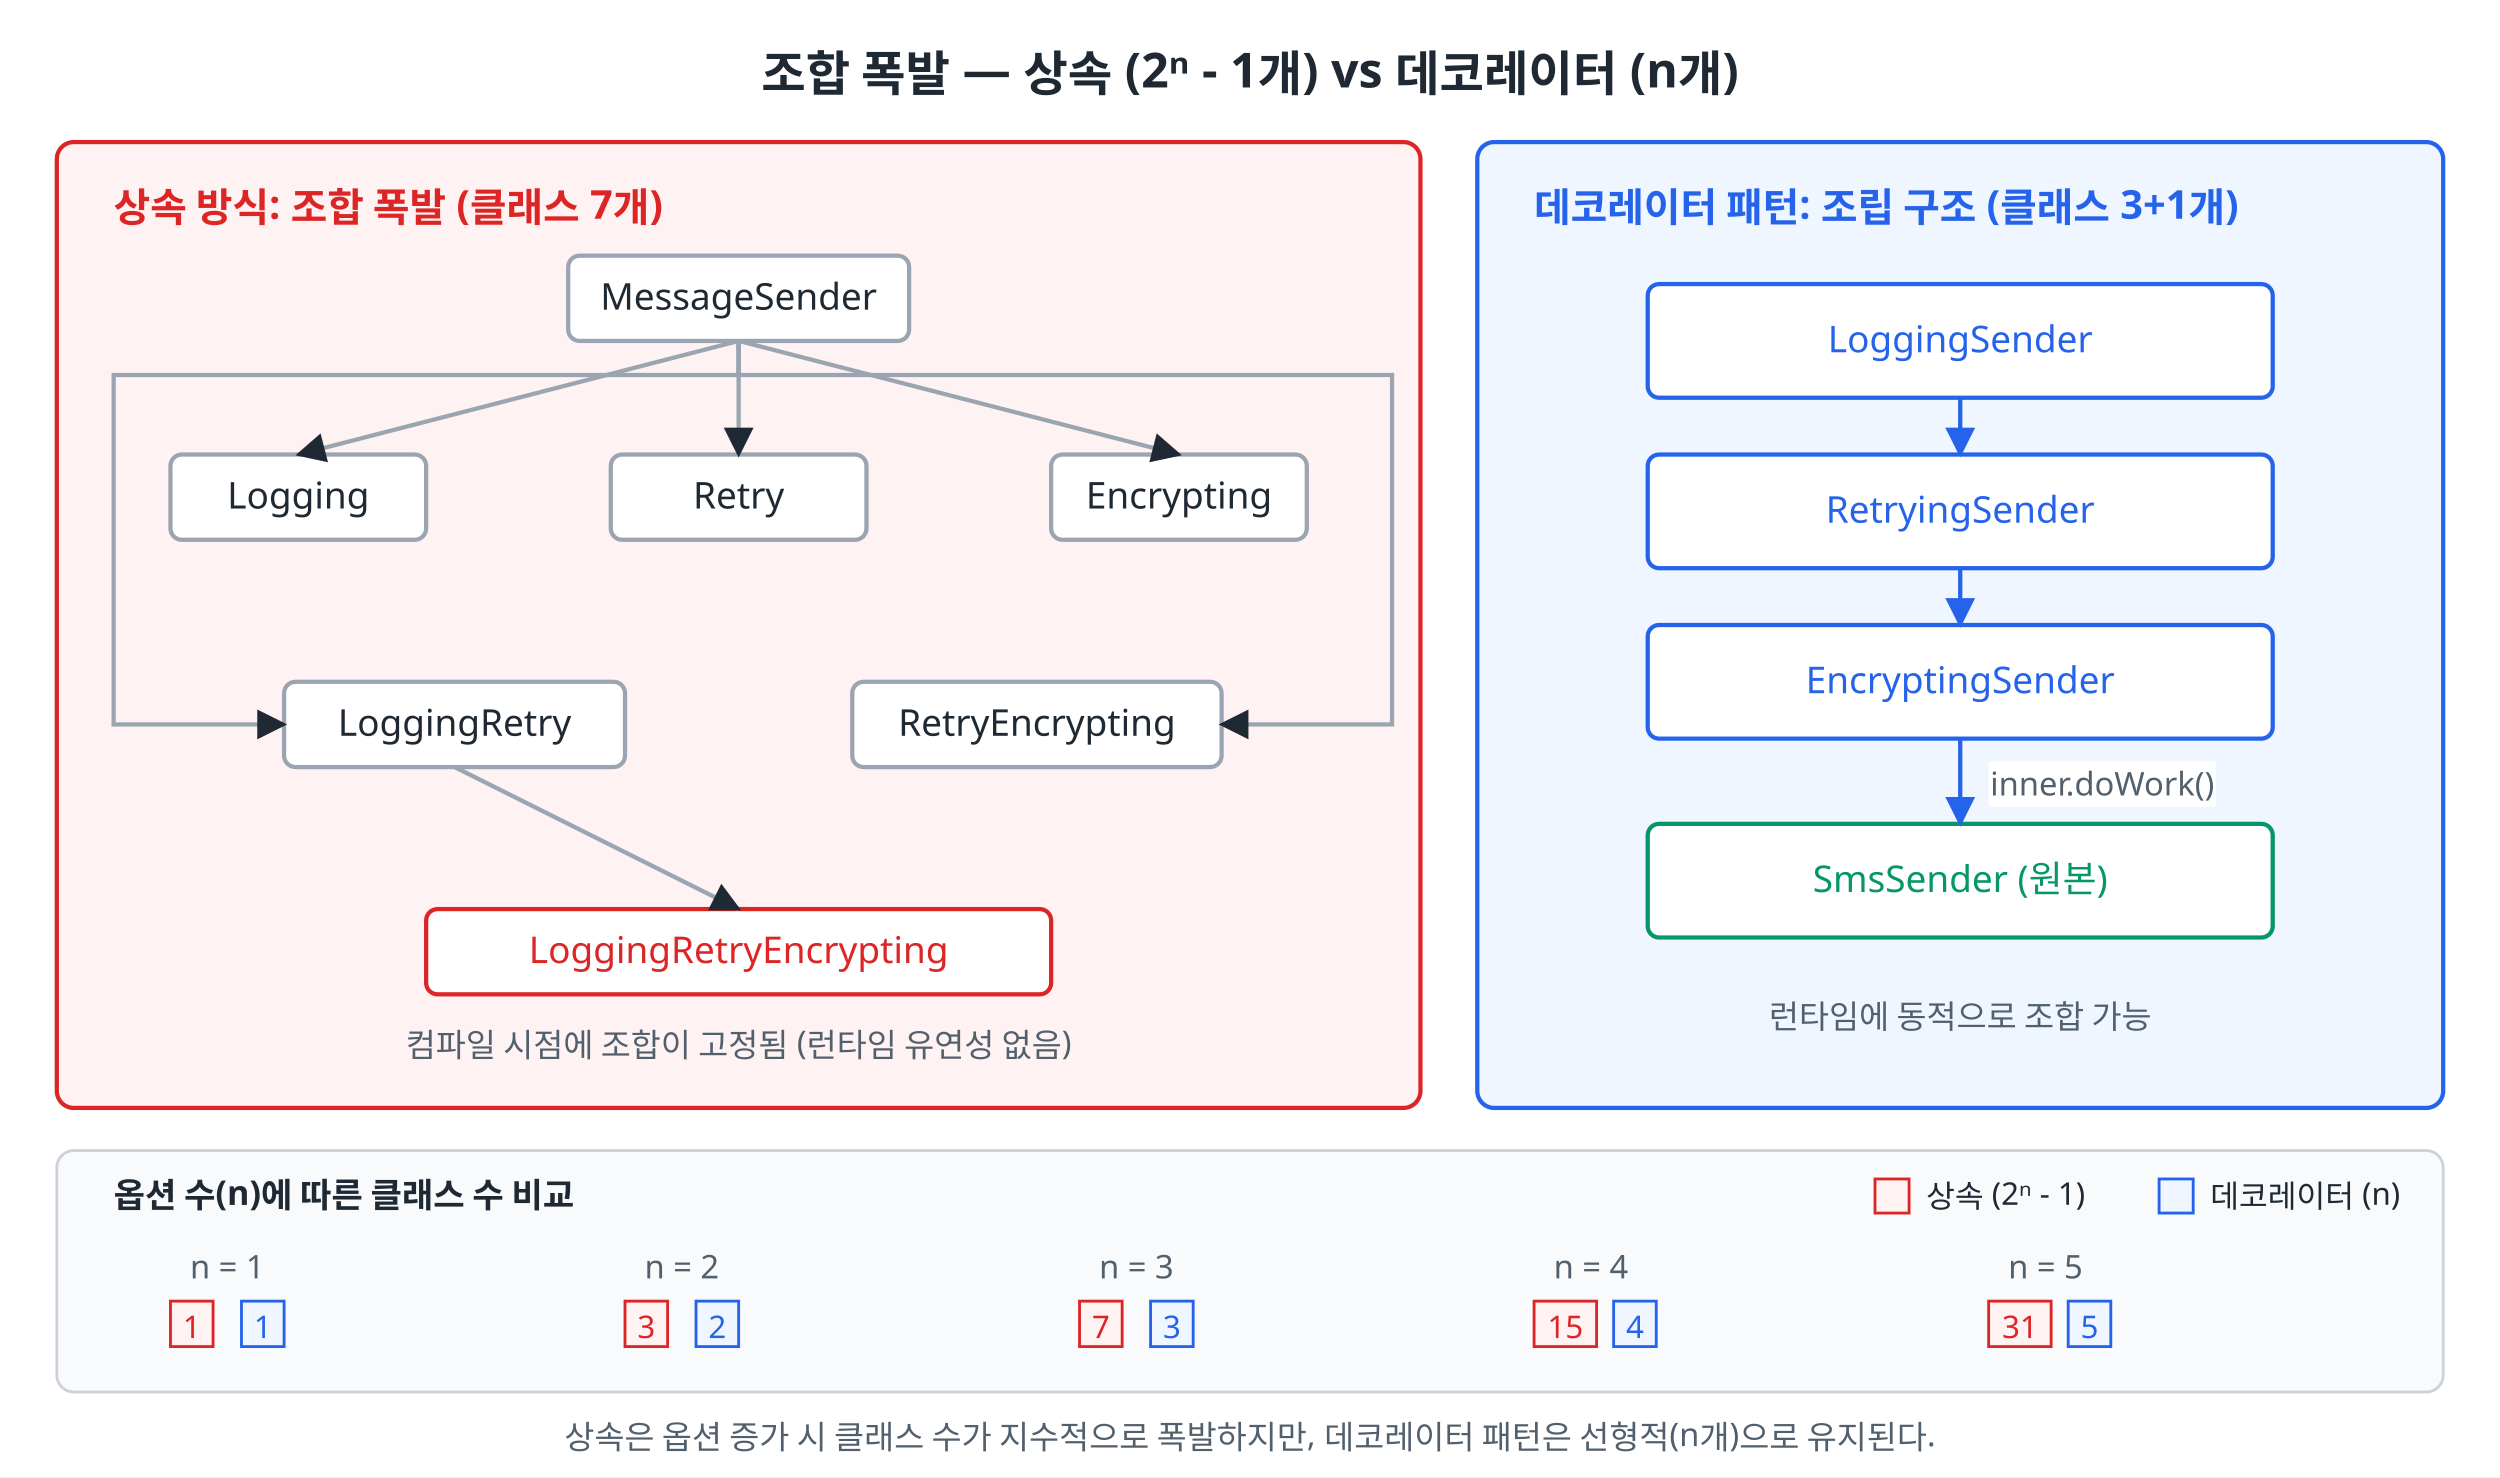
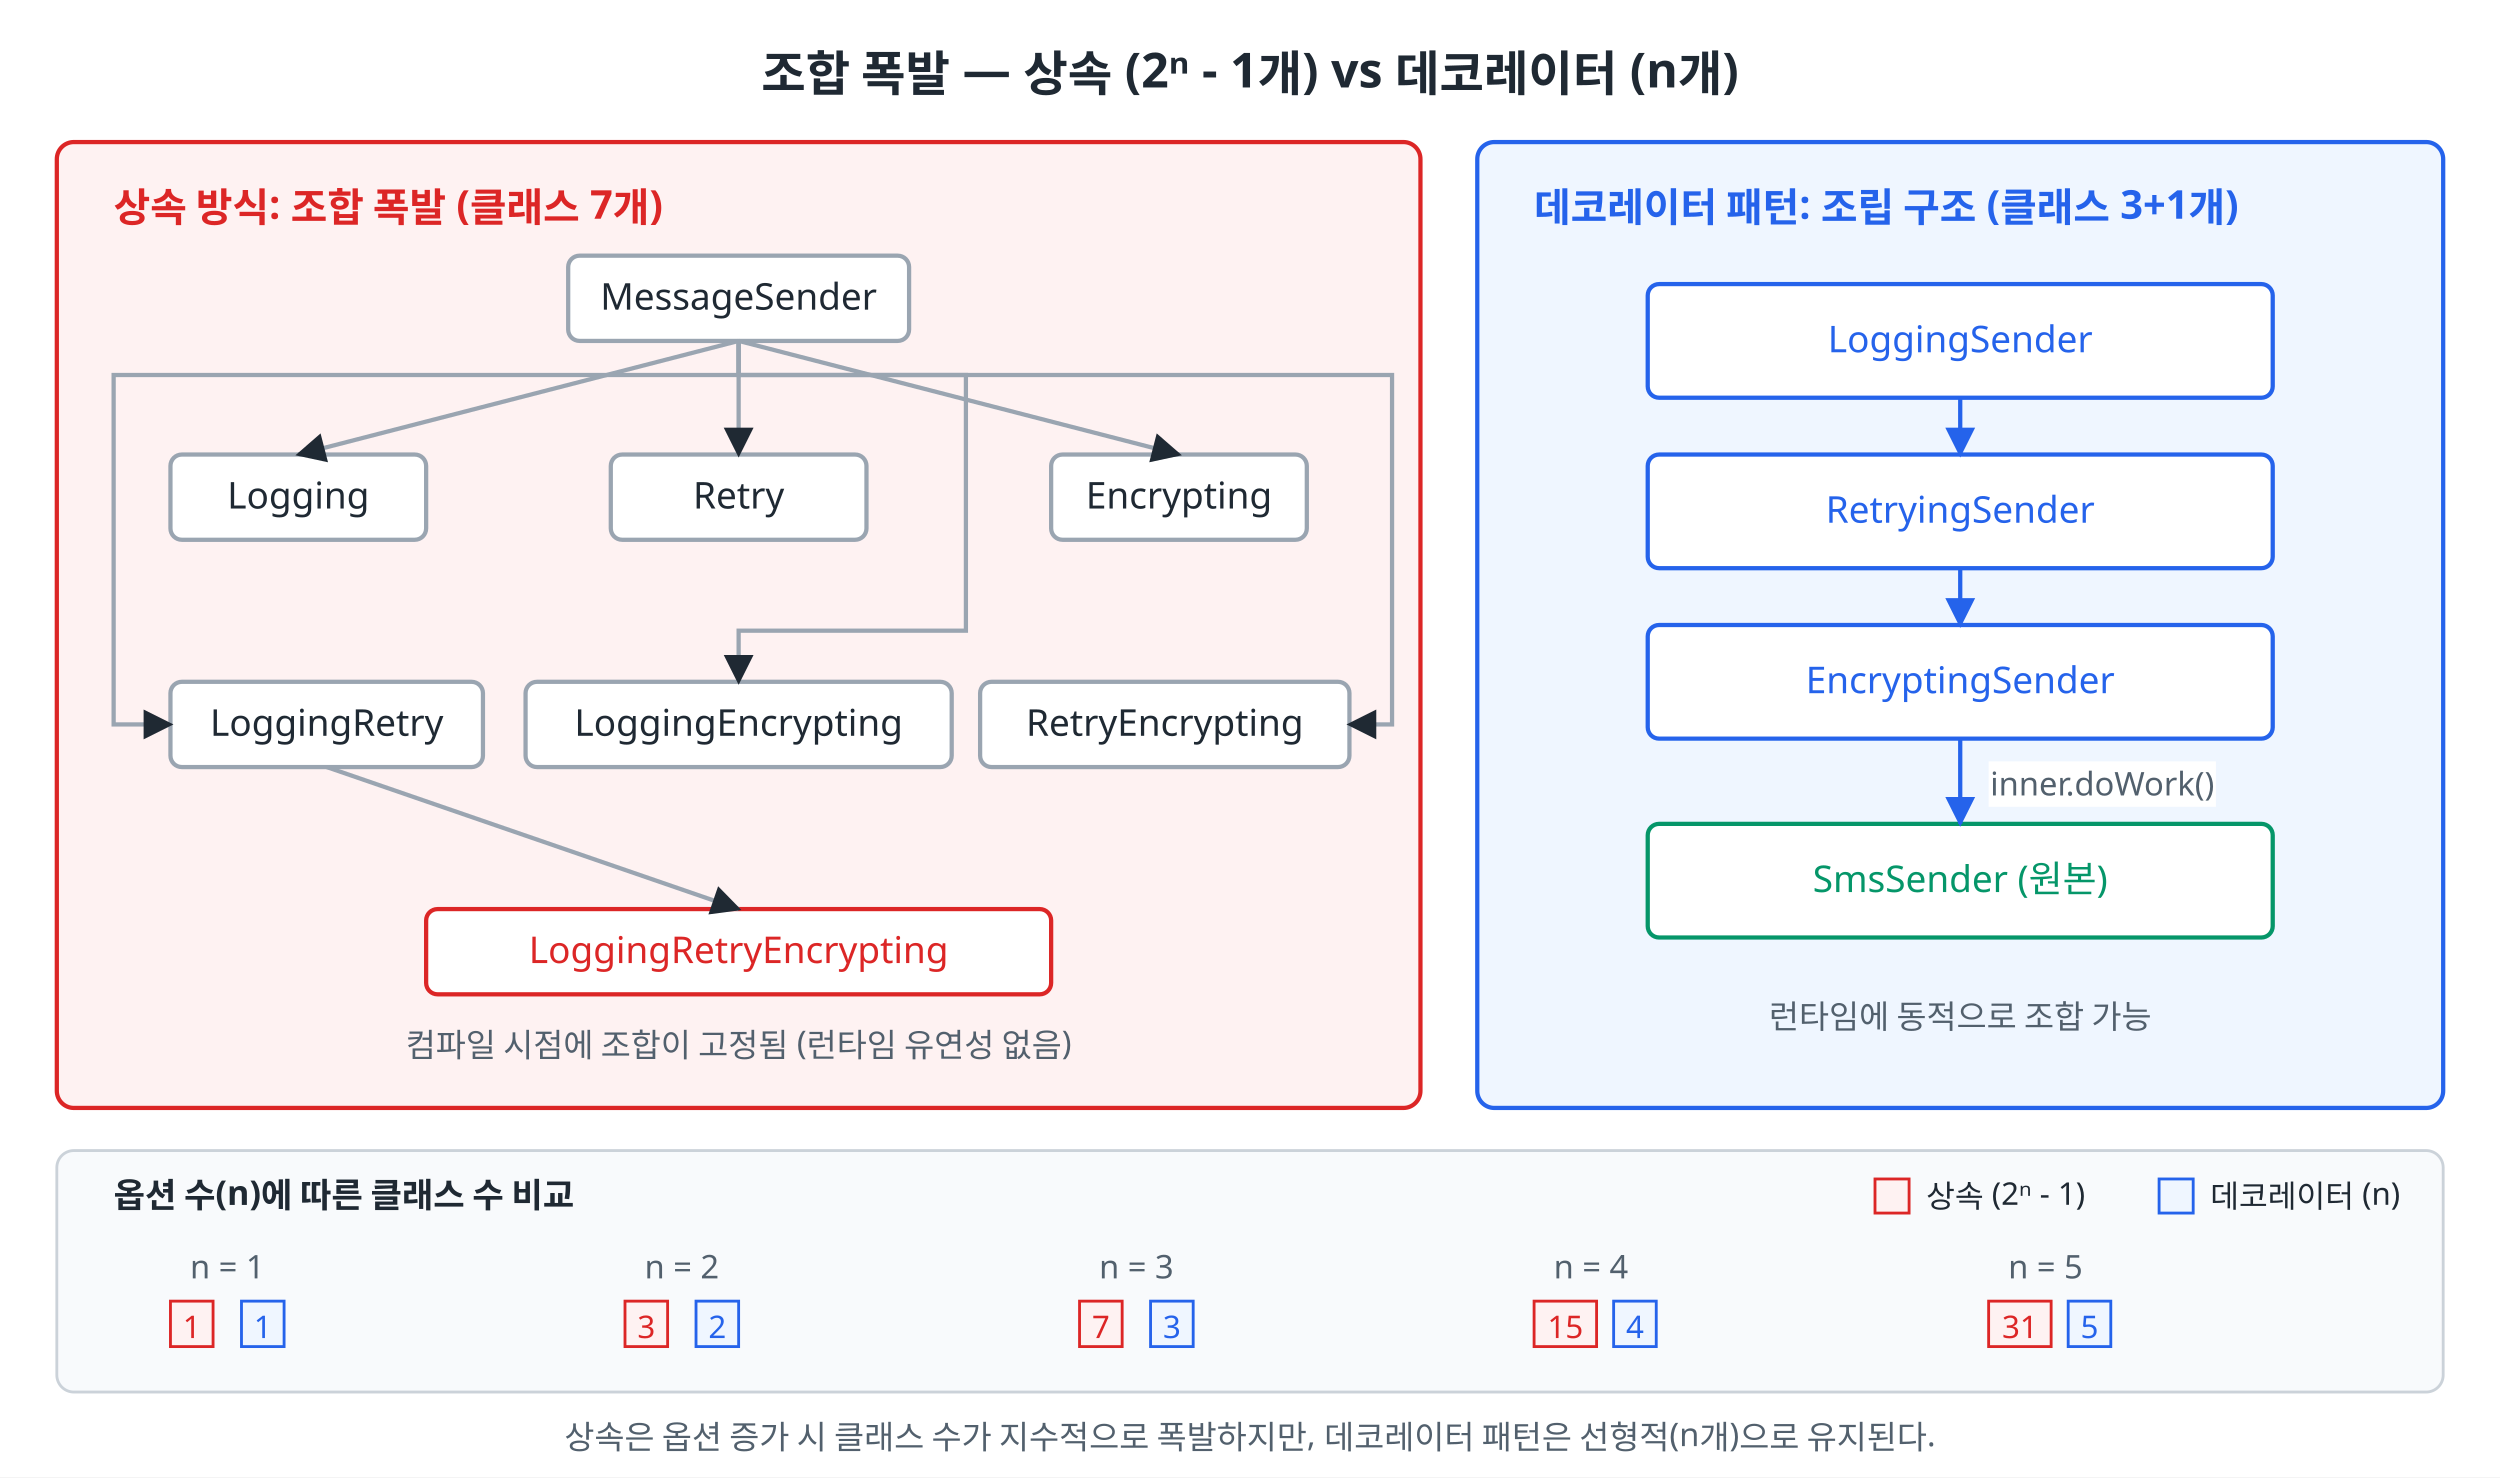
<svg xmlns="http://www.w3.org/2000/svg" viewBox="0 0 880 520" width="880" height="520" font-family="'Malgun Gothic','Apple SD Gothic Neo','Noto Sans KR','Segoe UI',sans-serif" role="img" aria-labelledby="t d">
  <rect width="880" height="520" fill="#ffffff" />
  <defs>
    <marker id="a-ink" viewBox="0 0 10 10" refX="9" refY="5" markerWidth="7" markerHeight="7" orient="auto-start-reverse">
      <path d="M0,0 L10,5 L0,10 z" fill="#1f2933" />
    </marker>
    <marker id="a-blue" viewBox="0 0 10 10" refX="9" refY="5" markerWidth="7" markerHeight="7" orient="auto-start-reverse">
      <path d="M0,0 L10,5 L0,10 z" fill="#2563eb" />
    </marker>
  </defs>
  <text x="440" y="32" font-size="17" font-weight="600" fill="#1f2933" text-anchor="middle">조합 폭발 — 상속 (2ⁿ - 1개) vs 데코레이터 (n개)</text>
  <rect x="20" y="50" width="480" height="340" rx="6" fill="#fef2f2" stroke="#dc2626" stroke-width="1.5" />
  <text x="40" y="78" font-size="14" font-weight="600" fill="#dc2626">상속 방식: 조합 폭발 (클래스 7개)</text>
  <rect x="200" y="90" width="120" height="30" rx="4" fill="#ffffff" stroke="#9aa5b1" stroke-width="1.5" />
  <text x="260" y="109" font-size="13" font-weight="500" fill="#1f2933" text-anchor="middle">MessageSender</text>
  <rect x="60" y="160" width="90" height="30" rx="4" fill="#ffffff" stroke="#9aa5b1" stroke-width="1.5" />
  <text x="105" y="179" font-size="13" font-weight="500" fill="#1f2933" text-anchor="middle">Logging</text>
  <rect x="215" y="160" width="90" height="30" rx="4" fill="#ffffff" stroke="#9aa5b1" stroke-width="1.5" />
  <text x="260" y="179" font-size="13" font-weight="500" fill="#1f2933" text-anchor="middle">Retry</text>
  <rect x="370" y="160" width="90" height="30" rx="4" fill="#ffffff" stroke="#9aa5b1" stroke-width="1.5" />
  <text x="415" y="179" font-size="13" font-weight="500" fill="#1f2933" text-anchor="middle">Encrypting</text>
  <path d="M260,120 L105,160" stroke="#9aa5b1" stroke-width="1.5" fill="none" marker-end="url(#a-ink)" />
  <path d="M260,120 L260,160" stroke="#9aa5b1" stroke-width="1.5" fill="none" marker-end="url(#a-ink)" />
  <path d="M260,120 L415,160" stroke="#9aa5b1" stroke-width="1.5" fill="none" marker-end="url(#a-ink)" />
-   <rect x="100" y="240" width="120" height="30" rx="4" fill="#ffffff" stroke="#9aa5b1" stroke-width="1.5" />
-   <text x="160" y="259" font-size="13" font-weight="500" fill="#1f2933" text-anchor="middle">LoggingRetry</text>
-   <rect x="300" y="240" width="130" height="30" rx="4" fill="#ffffff" stroke="#9aa5b1" stroke-width="1.5" />
-   <text x="365" y="259" font-size="13" font-weight="500" fill="#1f2933" text-anchor="middle">RetryEncrypting</text>
-   <path d="M260,120 L260,132 L40,132 L40,255 L100,255" stroke="#9aa5b1" stroke-width="1.5" fill="none" marker-end="url(#a-ink)" />
-   <path d="M260,120 L260,132 L490,132 L490,255 L430,255" stroke="#9aa5b1" stroke-width="1.5" fill="none" marker-end="url(#a-ink)" />
+   <rect x="60" y="240" width="110" height="30" rx="4" fill="#ffffff" stroke="#9aa5b1" stroke-width="1.5" />
+   <text x="115" y="259" font-size="13" font-weight="500" fill="#1f2933" text-anchor="middle">LoggingRetry</text>
+   <rect x="185" y="240" width="150" height="30" rx="4" fill="#ffffff" stroke="#9aa5b1" stroke-width="1.5" />
+   <text x="260" y="259" font-size="13" font-weight="500" fill="#1f2933" text-anchor="middle">LoggingEncrypting</text>
+   <rect x="345" y="240" width="130" height="30" rx="4" fill="#ffffff" stroke="#9aa5b1" stroke-width="1.5" />
+   <text x="410" y="259" font-size="13" font-weight="500" fill="#1f2933" text-anchor="middle">RetryEncrypting</text>
+   <path d="M260,120 L260,132 L40,132 L40,255 L60,255" stroke="#9aa5b1" stroke-width="1.5" fill="none" marker-end="url(#a-ink)" />
+   <path d="M260,120 L260,132 L490,132 L490,255 L475,255" stroke="#9aa5b1" stroke-width="1.5" fill="none" marker-end="url(#a-ink)" />
+   <path d="M260,132 L340,132 L340,222 L260,222 L260,240" stroke="#9aa5b1" stroke-width="1.5" fill="none" marker-end="url(#a-ink)" />
  <rect x="150" y="320" width="220" height="30" rx="4" fill="#ffffff" stroke="#dc2626" stroke-width="1.5" />
  <text x="260" y="339" font-size="13" font-weight="500" fill="#dc2626" text-anchor="middle">LoggingRetryEncrypting</text>
-   <path d="M160,270 L260,320" stroke="#9aa5b1" stroke-width="1.5" fill="none" marker-end="url(#a-ink)" />
+   <path d="M115,270 L260,320" stroke="#9aa5b1" stroke-width="1.5" fill="none" marker-end="url(#a-ink)" />
  <text x="260" y="372" font-size="11.5" font-weight="400" fill="#52606d" text-anchor="middle">컴파일 시점에 조합이 고정됨 (런타임 유연성 없음)</text>
  <rect x="520" y="50" width="340" height="340" rx="6" fill="#eff6ff" stroke="#2563eb" stroke-width="1.5" />
  <text x="540" y="78" font-size="14" font-weight="600" fill="#2563eb">데코레이터 패턴: 조립 구조 (클래스 3+1개)</text>
  <rect x="580" y="100" width="220" height="40" rx="4" fill="#ffffff" stroke="#2563eb" stroke-width="1.5" />
  <text x="690" y="124" font-size="13" font-weight="500" fill="#2563eb" text-anchor="middle">LoggingSender</text>
  <rect x="580" y="160" width="220" height="40" rx="4" fill="#ffffff" stroke="#2563eb" stroke-width="1.5" />
  <text x="690" y="184" font-size="13" font-weight="500" fill="#2563eb" text-anchor="middle">RetryingSender</text>
  <rect x="580" y="220" width="220" height="40" rx="4" fill="#ffffff" stroke="#2563eb" stroke-width="1.5" />
  <text x="690" y="244" font-size="13" font-weight="500" fill="#2563eb" text-anchor="middle">EncryptingSender</text>
  <rect x="580" y="290" width="220" height="40" rx="4" fill="#ffffff" stroke="#059669" stroke-width="1.5" />
  <text x="690" y="314" font-size="13" font-weight="500" fill="#059669" text-anchor="middle">SmsSender (원본)</text>
  <path d="M690,140 L690,160" stroke="#2563eb" stroke-width="1.5" fill="none" marker-end="url(#a-blue)" />
  <path d="M690,200 L690,220" stroke="#2563eb" stroke-width="1.5" fill="none" marker-end="url(#a-blue)" />
  <path d="M690,260 L690,290" stroke="#2563eb" stroke-width="1.5" fill="none" marker-end="url(#a-blue)" />
  <rect x="700" y="268" width="80" height="16" fill="#ffffff" />
  <text x="740" y="280" font-size="11.5" font-weight="400" fill="#52606d" text-anchor="middle">inner.doWork()</text>
  <text x="690" y="362" font-size="11.5" font-weight="400" fill="#52606d" text-anchor="middle">런타임에 동적으로 조합 가능</text>
  <rect x="20" y="405" width="840" height="85" rx="6" fill="#f8fafc" stroke="#cbd2d9" stroke-width="1" />
  <text x="40" y="425" font-size="12" font-weight="600" fill="#1f2933">옵션 수(n)에 따른 클래스 수 비교</text>
  <rect x="660" y="415" width="12" height="12" fill="#fef2f2" stroke="#dc2626" stroke-width="1" />
  <text x="678" y="425" font-size="11" font-weight="400" fill="#1f2933">상속 (2ⁿ - 1)</text>
  <rect x="760" y="415" width="12" height="12" fill="#eff6ff" stroke="#2563eb" stroke-width="1" />
  <text x="778" y="425" font-size="11" font-weight="400" fill="#1f2933">데코레이터 (n)</text>
  <text x="80" y="450" font-size="11.5" font-weight="500" fill="#52606d" text-anchor="middle">n = 1</text>
  <rect x="60" y="458" width="15" height="16" fill="#fef2f2" stroke="#dc2626" stroke-width="1" />
  <text x="67.5" y="471" font-size="11" font-weight="500" fill="#dc2626" text-anchor="middle">1</text>
  <rect x="85" y="458" width="15" height="16" fill="#eff6ff" stroke="#2563eb" stroke-width="1" />
  <text x="92.5" y="471" font-size="11" font-weight="500" fill="#2563eb" text-anchor="middle">1</text>
  <text x="240" y="450" font-size="11.5" font-weight="500" fill="#52606d" text-anchor="middle">n = 2</text>
  <rect x="220" y="458" width="15" height="16" fill="#fef2f2" stroke="#dc2626" stroke-width="1" />
  <text x="227.5" y="471" font-size="11" font-weight="500" fill="#dc2626" text-anchor="middle">3</text>
  <rect x="245" y="458" width="15" height="16" fill="#eff6ff" stroke="#2563eb" stroke-width="1" />
  <text x="252.5" y="471" font-size="11" font-weight="500" fill="#2563eb" text-anchor="middle">2</text>
  <text x="400" y="450" font-size="11.5" font-weight="500" fill="#52606d" text-anchor="middle">n = 3</text>
  <rect x="380" y="458" width="15" height="16" fill="#fef2f2" stroke="#dc2626" stroke-width="1" />
  <text x="387.5" y="471" font-size="11" font-weight="500" fill="#dc2626" text-anchor="middle">7</text>
  <rect x="405" y="458" width="15" height="16" fill="#eff6ff" stroke="#2563eb" stroke-width="1" />
  <text x="412.5" y="471" font-size="11" font-weight="500" fill="#2563eb" text-anchor="middle">3</text>
  <text x="560" y="450" font-size="11.5" font-weight="500" fill="#52606d" text-anchor="middle">n = 4</text>
  <rect x="540" y="458" width="22" height="16" fill="#fef2f2" stroke="#dc2626" stroke-width="1" />
  <text x="551" y="471" font-size="11" font-weight="500" fill="#dc2626" text-anchor="middle">15</text>
  <rect x="568" y="458" width="15" height="16" fill="#eff6ff" stroke="#2563eb" stroke-width="1" />
  <text x="575.5" y="471" font-size="11" font-weight="500" fill="#2563eb" text-anchor="middle">4</text>
  <text x="720" y="450" font-size="11.5" font-weight="500" fill="#52606d" text-anchor="middle">n = 5</text>
  <rect x="700" y="458" width="22" height="16" fill="#fef2f2" stroke="#dc2626" stroke-width="1" />
  <text x="711" y="471" font-size="11" font-weight="500" fill="#dc2626" text-anchor="middle">31</text>
  <rect x="728" y="458" width="15" height="16" fill="#eff6ff" stroke="#2563eb" stroke-width="1" />
  <text x="735.5" y="471" font-size="11" font-weight="500" fill="#2563eb" text-anchor="middle">5</text>
  <text x="440" y="510" font-size="11.5" font-weight="400" fill="#52606d" text-anchor="middle">상속은 옵션 증가 시 클래스 수가 지수적으로 폭발하지만, 데코레이터 패턴은 선형적(n개)으로 유지된다.</text>
</svg>
